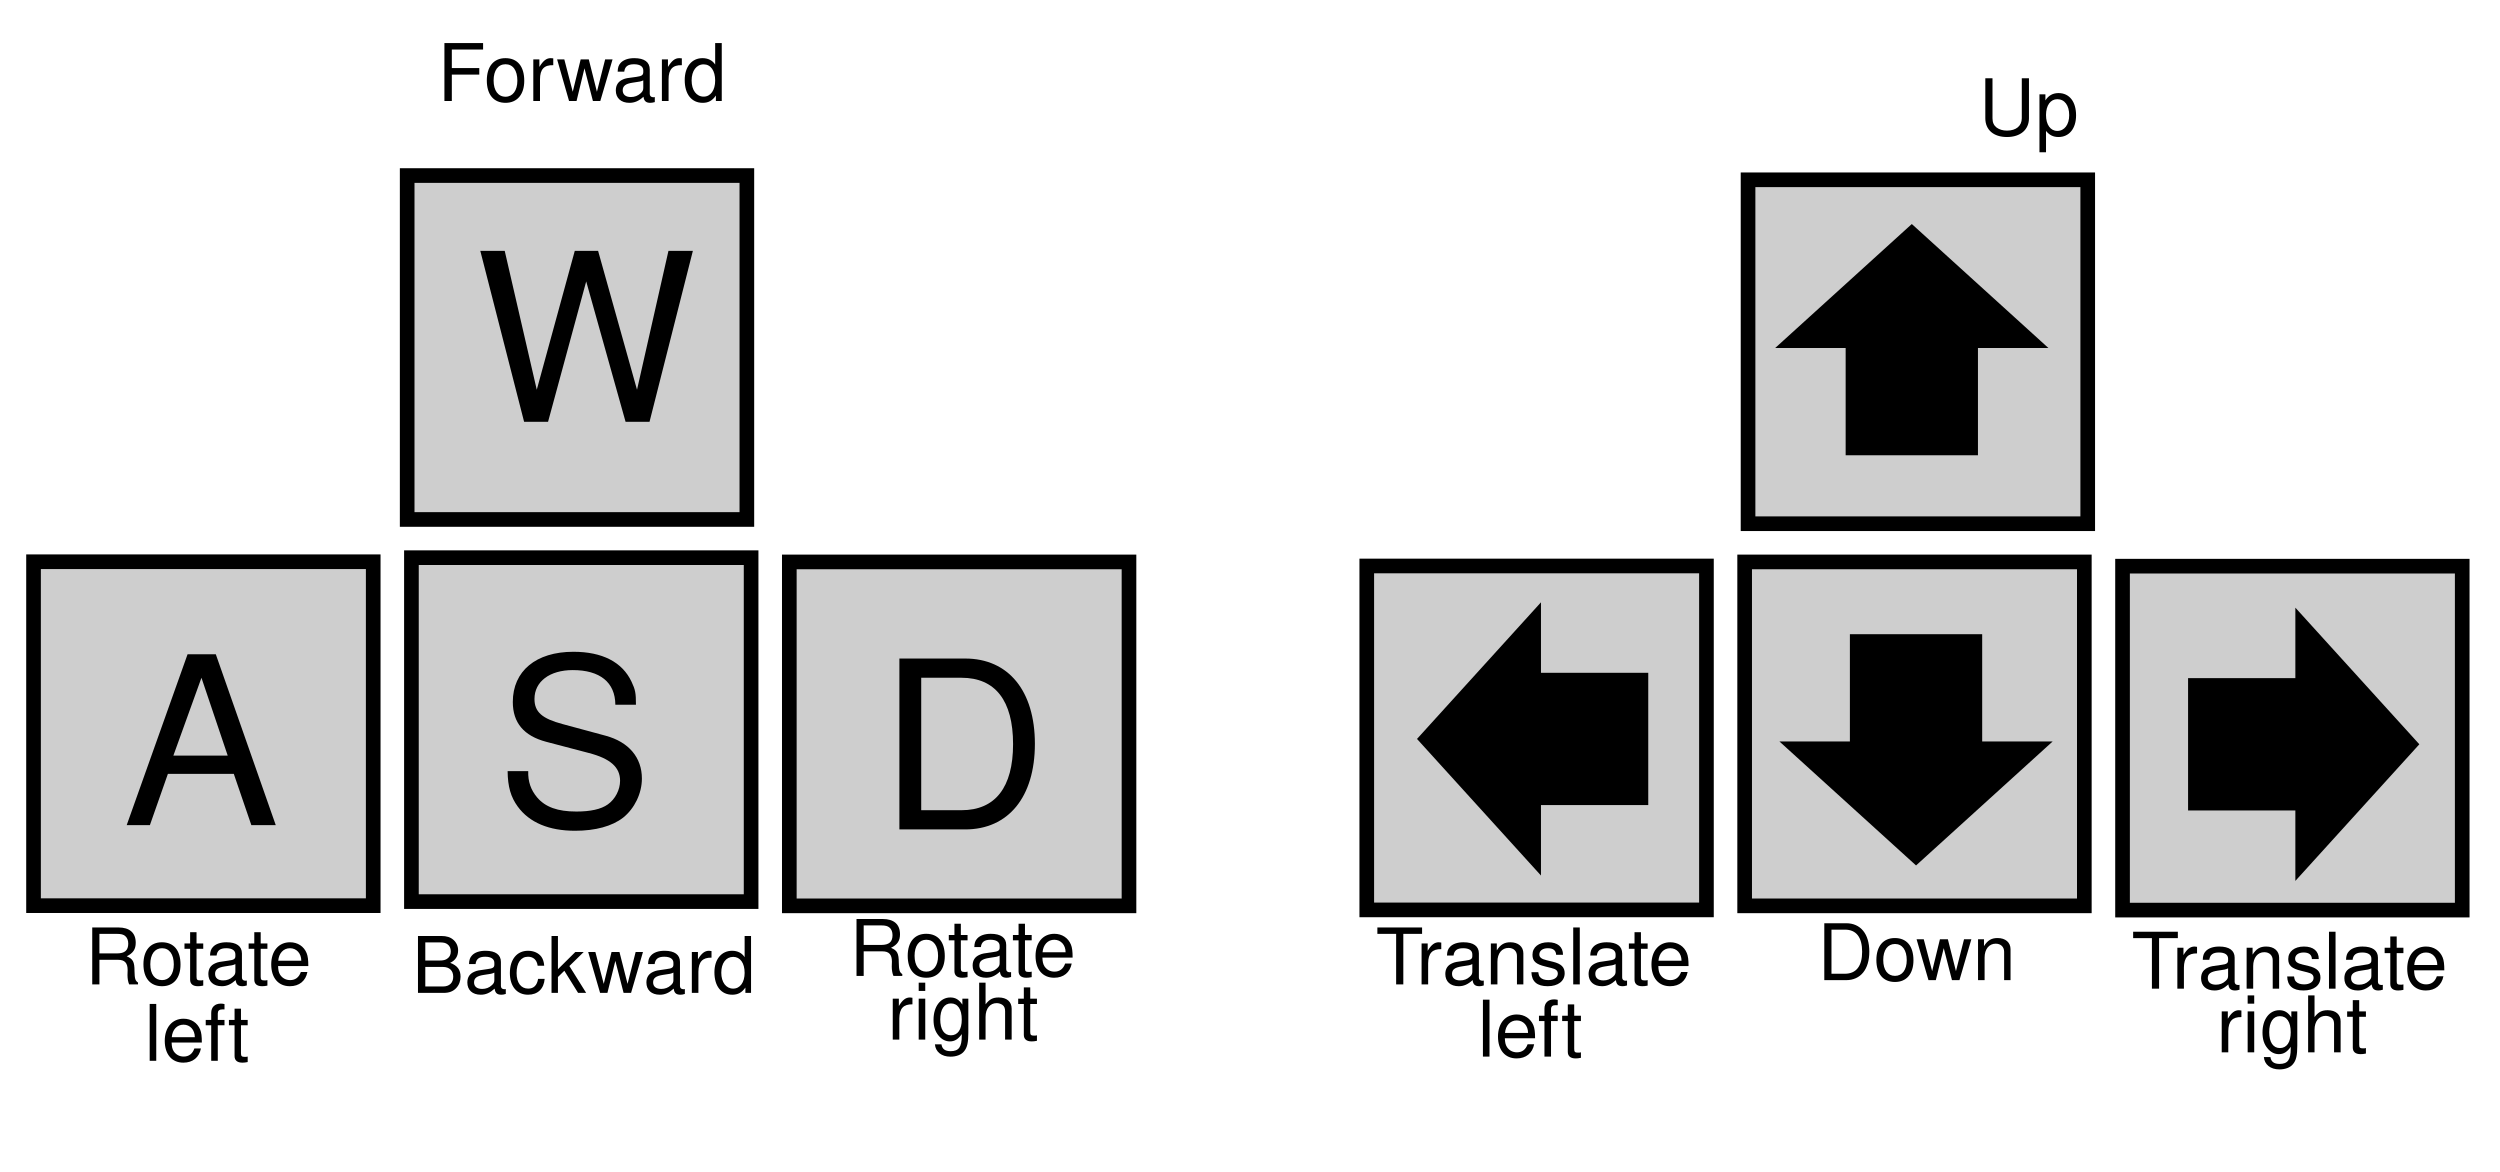
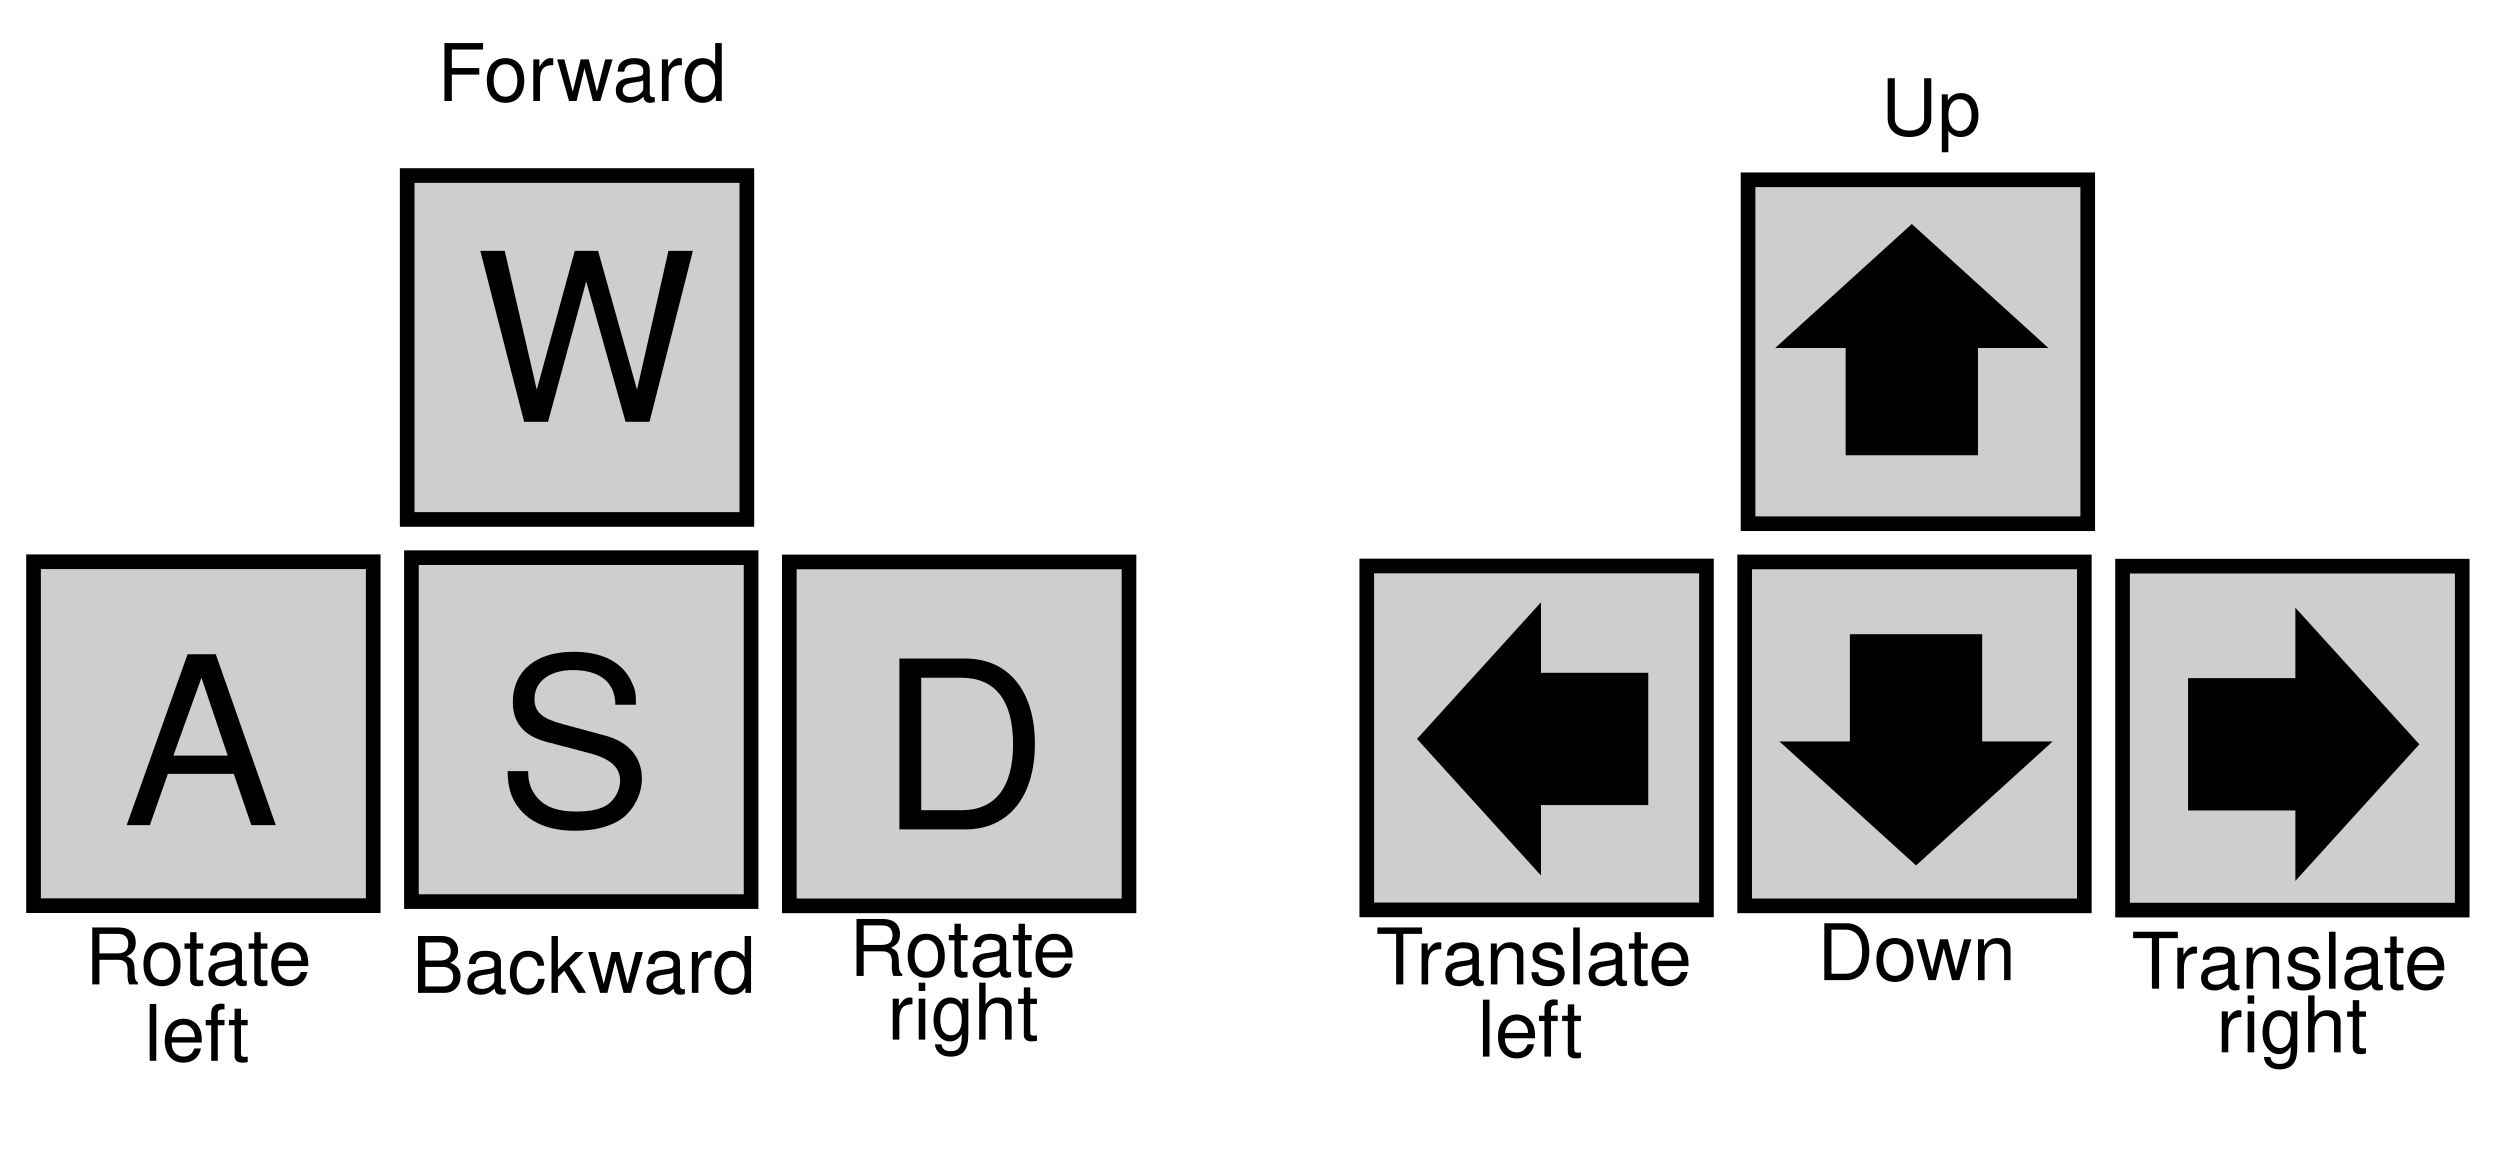
<svg xmlns="http://www.w3.org/2000/svg" width="256" height="120">
  <g>
    <rect fill="none" id="canvas_background" height="122" width="258" y="-1" x="-1" />
    <g display="none" overflow="visible" y="0" x="0" height="100%" width="100%" id="canvasGrid">
      <rect fill="url(#gridpattern)" stroke-width="0" y="0" x="0" height="100%" width="100%" />
    </g>
  </g>
  <g>
    <rect id="svg_1" height="35.218" width="34.783" y="17.976" x="41.695" stroke-width="1.5" stroke="#000" fill="#cecece" />
    <rect id="svg_3" height="35.218" width="34.783" y="57.522" x="3.434" stroke-width="1.5" stroke="#000" fill="#cecece" />
    <rect id="svg_4" height="35.218" width="34.783" y="57.106" x="42.13" stroke-width="1.5" stroke="#000" fill="#cecece" />
    <rect id="svg_5" height="35.218" width="34.783" y="57.541" x="80.826" stroke-width="1.5" stroke="#000" fill="#cecece" />
    <text xml:space="preserve" text-anchor="start" font-family="Helvetica, Arial, sans-serif" font-size="24" id="svg_7" y="43.193" x="48.652" fill-opacity="null" stroke-opacity="null" stroke-width="0" stroke="#000" fill="#000000">W</text>
    <text style="cursor: move;" xml:space="preserve" text-anchor="start" font-family="Helvetica, Arial, sans-serif" font-size="24" id="svg_8" y="84.498" x="12.565" fill-opacity="null" stroke-opacity="null" stroke-width="0" stroke="#000" fill="#000000">A</text>
    <text xml:space="preserve" text-anchor="start" font-family="Helvetica, Arial, sans-serif" font-size="24" id="svg_9" y="84.522" x="50.826" fill-opacity="null" stroke-opacity="null" stroke-width="0" stroke="#000" fill="#000000">S</text>
    <text xml:space="preserve" text-anchor="start" font-family="Helvetica, Arial, sans-serif" font-size="24" id="svg_10" y="84.933" x="89.956" fill-opacity="null" stroke-opacity="null" stroke-width="0" stroke="#000" fill="#000000">D</text>
    <rect id="svg_11" height="35.218" width="34.783" y="18.411" x="179" stroke-width="1.5" stroke="#000" fill="#cecece" />
    <rect id="svg_12" height="35.218" width="34.783" y="57.956" x="139.957" stroke-width="1.5" stroke="#000" fill="#cecece" />
    <rect id="svg_13" height="35.218" width="34.783" y="57.541" x="178.652" stroke-width="1.5" stroke="#000" fill="#cecece" />
    <rect id="svg_14" height="35.218" width="34.783" y="57.976" x="217.348" stroke-width="1.5" stroke="#000" fill="#cecece" />
    <path stroke="#000" id="svg_19" d="m183.721,34.885l12.047,-10.933l12.047,10.933l-6.023,0l0,10.986l-12.047,0l0,-10.986l-6.023,0z" stroke-opacity="null" stroke-width="1.5" fill="#000000" />
    <path transform="rotate(-90 157.0723,75.66564) " stroke="#000" id="svg_20" d="m145.025,75.639l12.047,-10.933l12.047,10.933l-6.023,0l0,10.986l-12.047,0l0,-10.986l-6.023,0z" stroke-opacity="null" stroke-width="1.5" fill="#000000" />
    <path transform="rotate(180 196.2029,76.65029) " stroke="#000" id="svg_21" d="m184.156,76.624l12.047,-10.933l12.047,10.933l-6.023,0l0,10.986l-12.047,0l0,-10.986l-6.023,0z" stroke-opacity="null" stroke-width="1.5" fill="#000000" />
    <path transform="rotate(90 235.7682,76.21551) " stroke="#000" id="svg_22" d="m223.721,76.189l12.047,-10.933l12.047,10.933l-6.023,0l0,10.986l-12.047,0l0,-10.986l-6.023,0z" stroke-opacity="null" stroke-width="1.5" fill="#000000" />
    <text stroke="#000" transform="matrix(0.6740276,0,0,0.6779377,6.391189,-15.2577) " xml:space="preserve" text-anchor="start" font-family="Helvetica, Arial, sans-serif" font-size="12" id="svg_23" y="37.759" x="56.957" stroke-opacity="null" stroke-width="0" fill="#000000">Forward</text>
    <text xml:space="preserve" text-anchor="start" font-family="Helvetica, Arial, sans-serif" font-size="8" id="svg_24" y="101.672" x="42.174" fill-opacity="null" stroke-opacity="null" stroke-width="0" stroke="#000" fill="#000000">Backward</text>
    <text xml:space="preserve" text-anchor="start" font-family="Helvetica, Arial, sans-serif" font-size="8" id="svg_26" y="100.802" x="8.696" fill-opacity="null" stroke-opacity="null" stroke-width="0" stroke="#000" fill="#000000">Rotate</text>
    <text xml:space="preserve" text-anchor="start" font-family="Helvetica, Arial, sans-serif" font-size="8" id="svg_27" y="99.933" x="86.957" fill-opacity="null" stroke-opacity="null" stroke-width="0" stroke="#000" fill="#000000">Rotate</text>
    <text xml:space="preserve" text-anchor="start" font-family="Helvetica, Arial, sans-serif" font-size="8" id="svg_28" y="108.628" x="14.783" fill-opacity="null" stroke-opacity="null" stroke-width="0" stroke="#000" fill="#000000">left</text>
    <text xml:space="preserve" text-anchor="start" font-family="Helvetica, Arial, sans-serif" font-size="8" id="svg_29" y="106.454" x="90.87" fill-opacity="null" stroke-opacity="null" stroke-width="0" stroke="#000" fill="#000000">right</text>
-     <text xml:space="preserve" text-anchor="start" font-family="Helvetica, Arial, sans-serif" font-size="8" id="svg_30" y="13.845" x="202.609" fill-opacity="null" stroke-opacity="null" stroke-width="0" stroke="#000" fill="#000000">Up</text>
+     <text xml:space="preserve" text-anchor="start" font-family="Helvetica, Arial, sans-serif" font-size="8" id="svg_30" y="13.845" x="192.609" fill-opacity="null" stroke-opacity="null" stroke-width="0" stroke="#000" fill="#000000">Up</text>
    <text xml:space="preserve" text-anchor="start" font-family="Helvetica, Arial, sans-serif" font-size="8" id="svg_31" y="100.367" x="186.088" fill-opacity="null" stroke-opacity="null" stroke-width="0" stroke="#000" fill="#000000">Down</text>
    <text xml:space="preserve" text-anchor="start" font-family="Helvetica, Arial, sans-serif" font-size="8" id="svg_32" y="100.802" x="140.87" fill-opacity="null" stroke-opacity="null" stroke-width="0" stroke="#000" fill="#000000">Translate</text>
    <text xml:space="preserve" text-anchor="start" font-family="Helvetica, Arial, sans-serif" font-size="8" id="svg_33" y="101.237" x="218.262" fill-opacity="null" stroke-opacity="null" stroke-width="0" stroke="#000" fill="#000000">Translate</text>
    <text style="cursor: move;" xml:space="preserve" text-anchor="start" font-family="Helvetica, Arial, sans-serif" font-size="8" id="svg_34" y="108.194" x="151.305" fill-opacity="null" stroke-opacity="null" stroke-width="0" stroke="#000" fill="#000000">left</text>
    <text xml:space="preserve" text-anchor="start" font-family="Helvetica, Arial, sans-serif" font-size="8" id="svg_35" y="107.759" x="226.957" fill-opacity="null" stroke-opacity="null" stroke-width="0" stroke="#000" fill="#000000">right</text>
  </g>
</svg>
